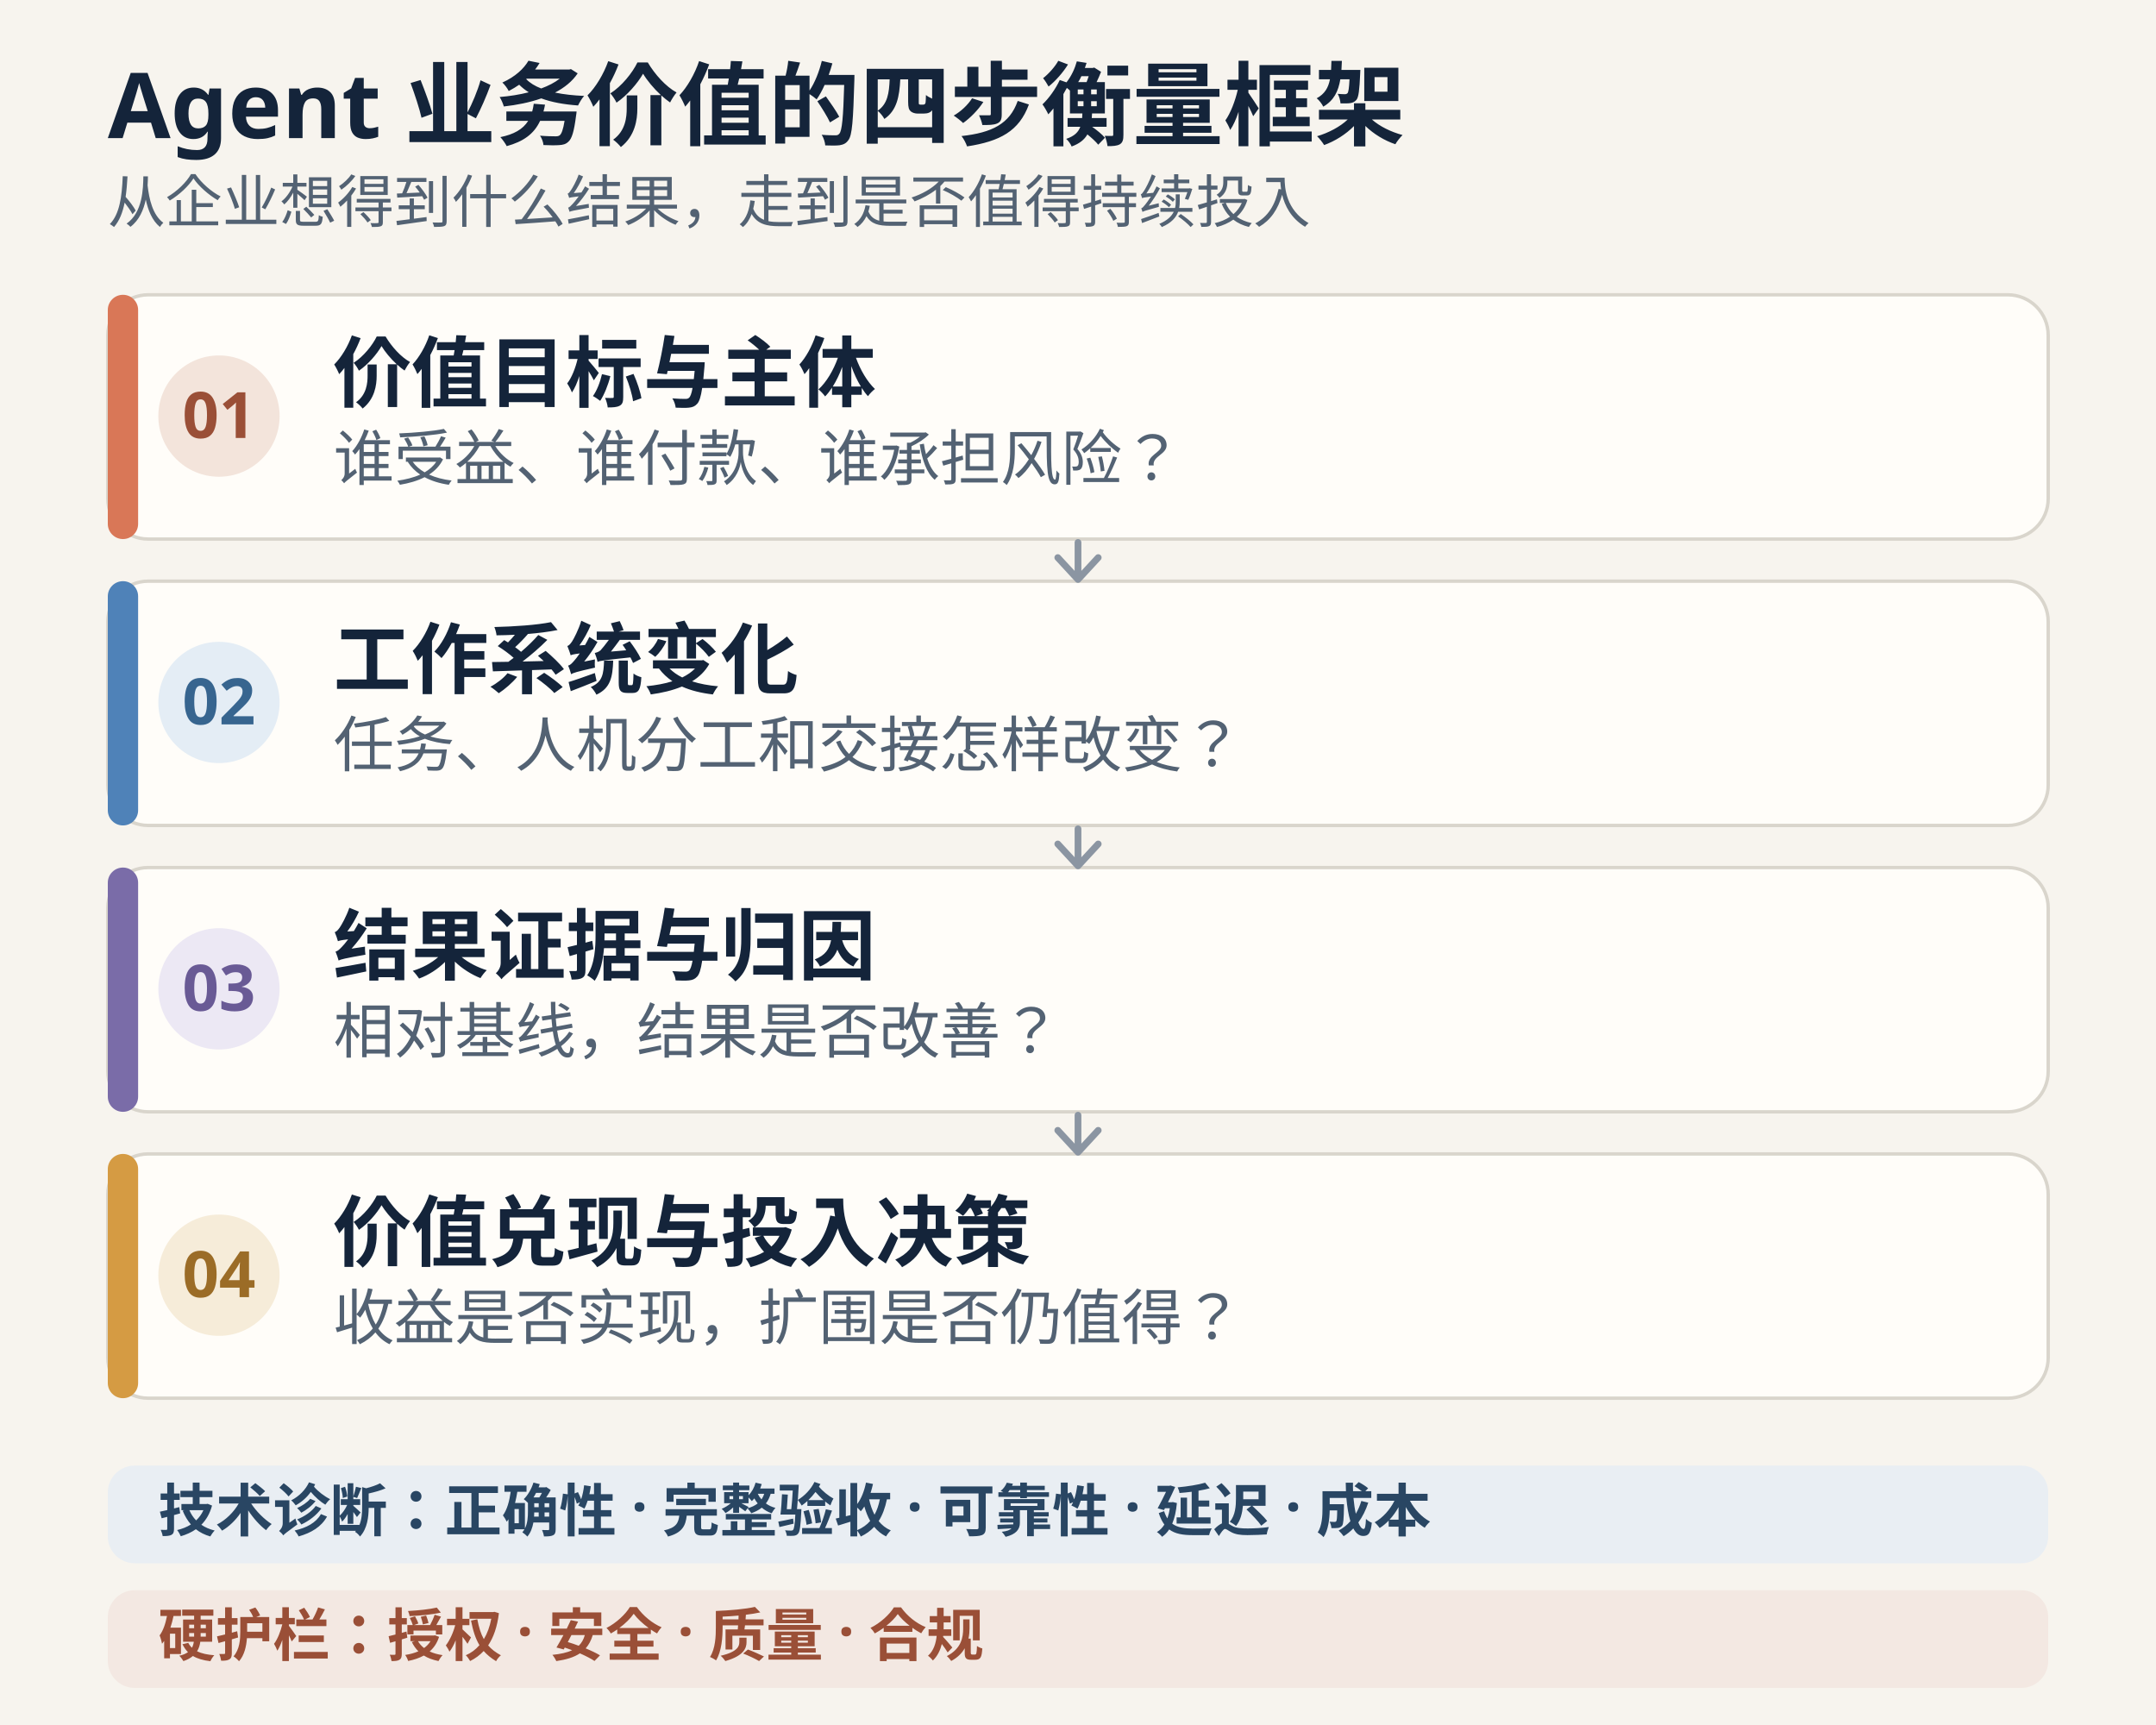
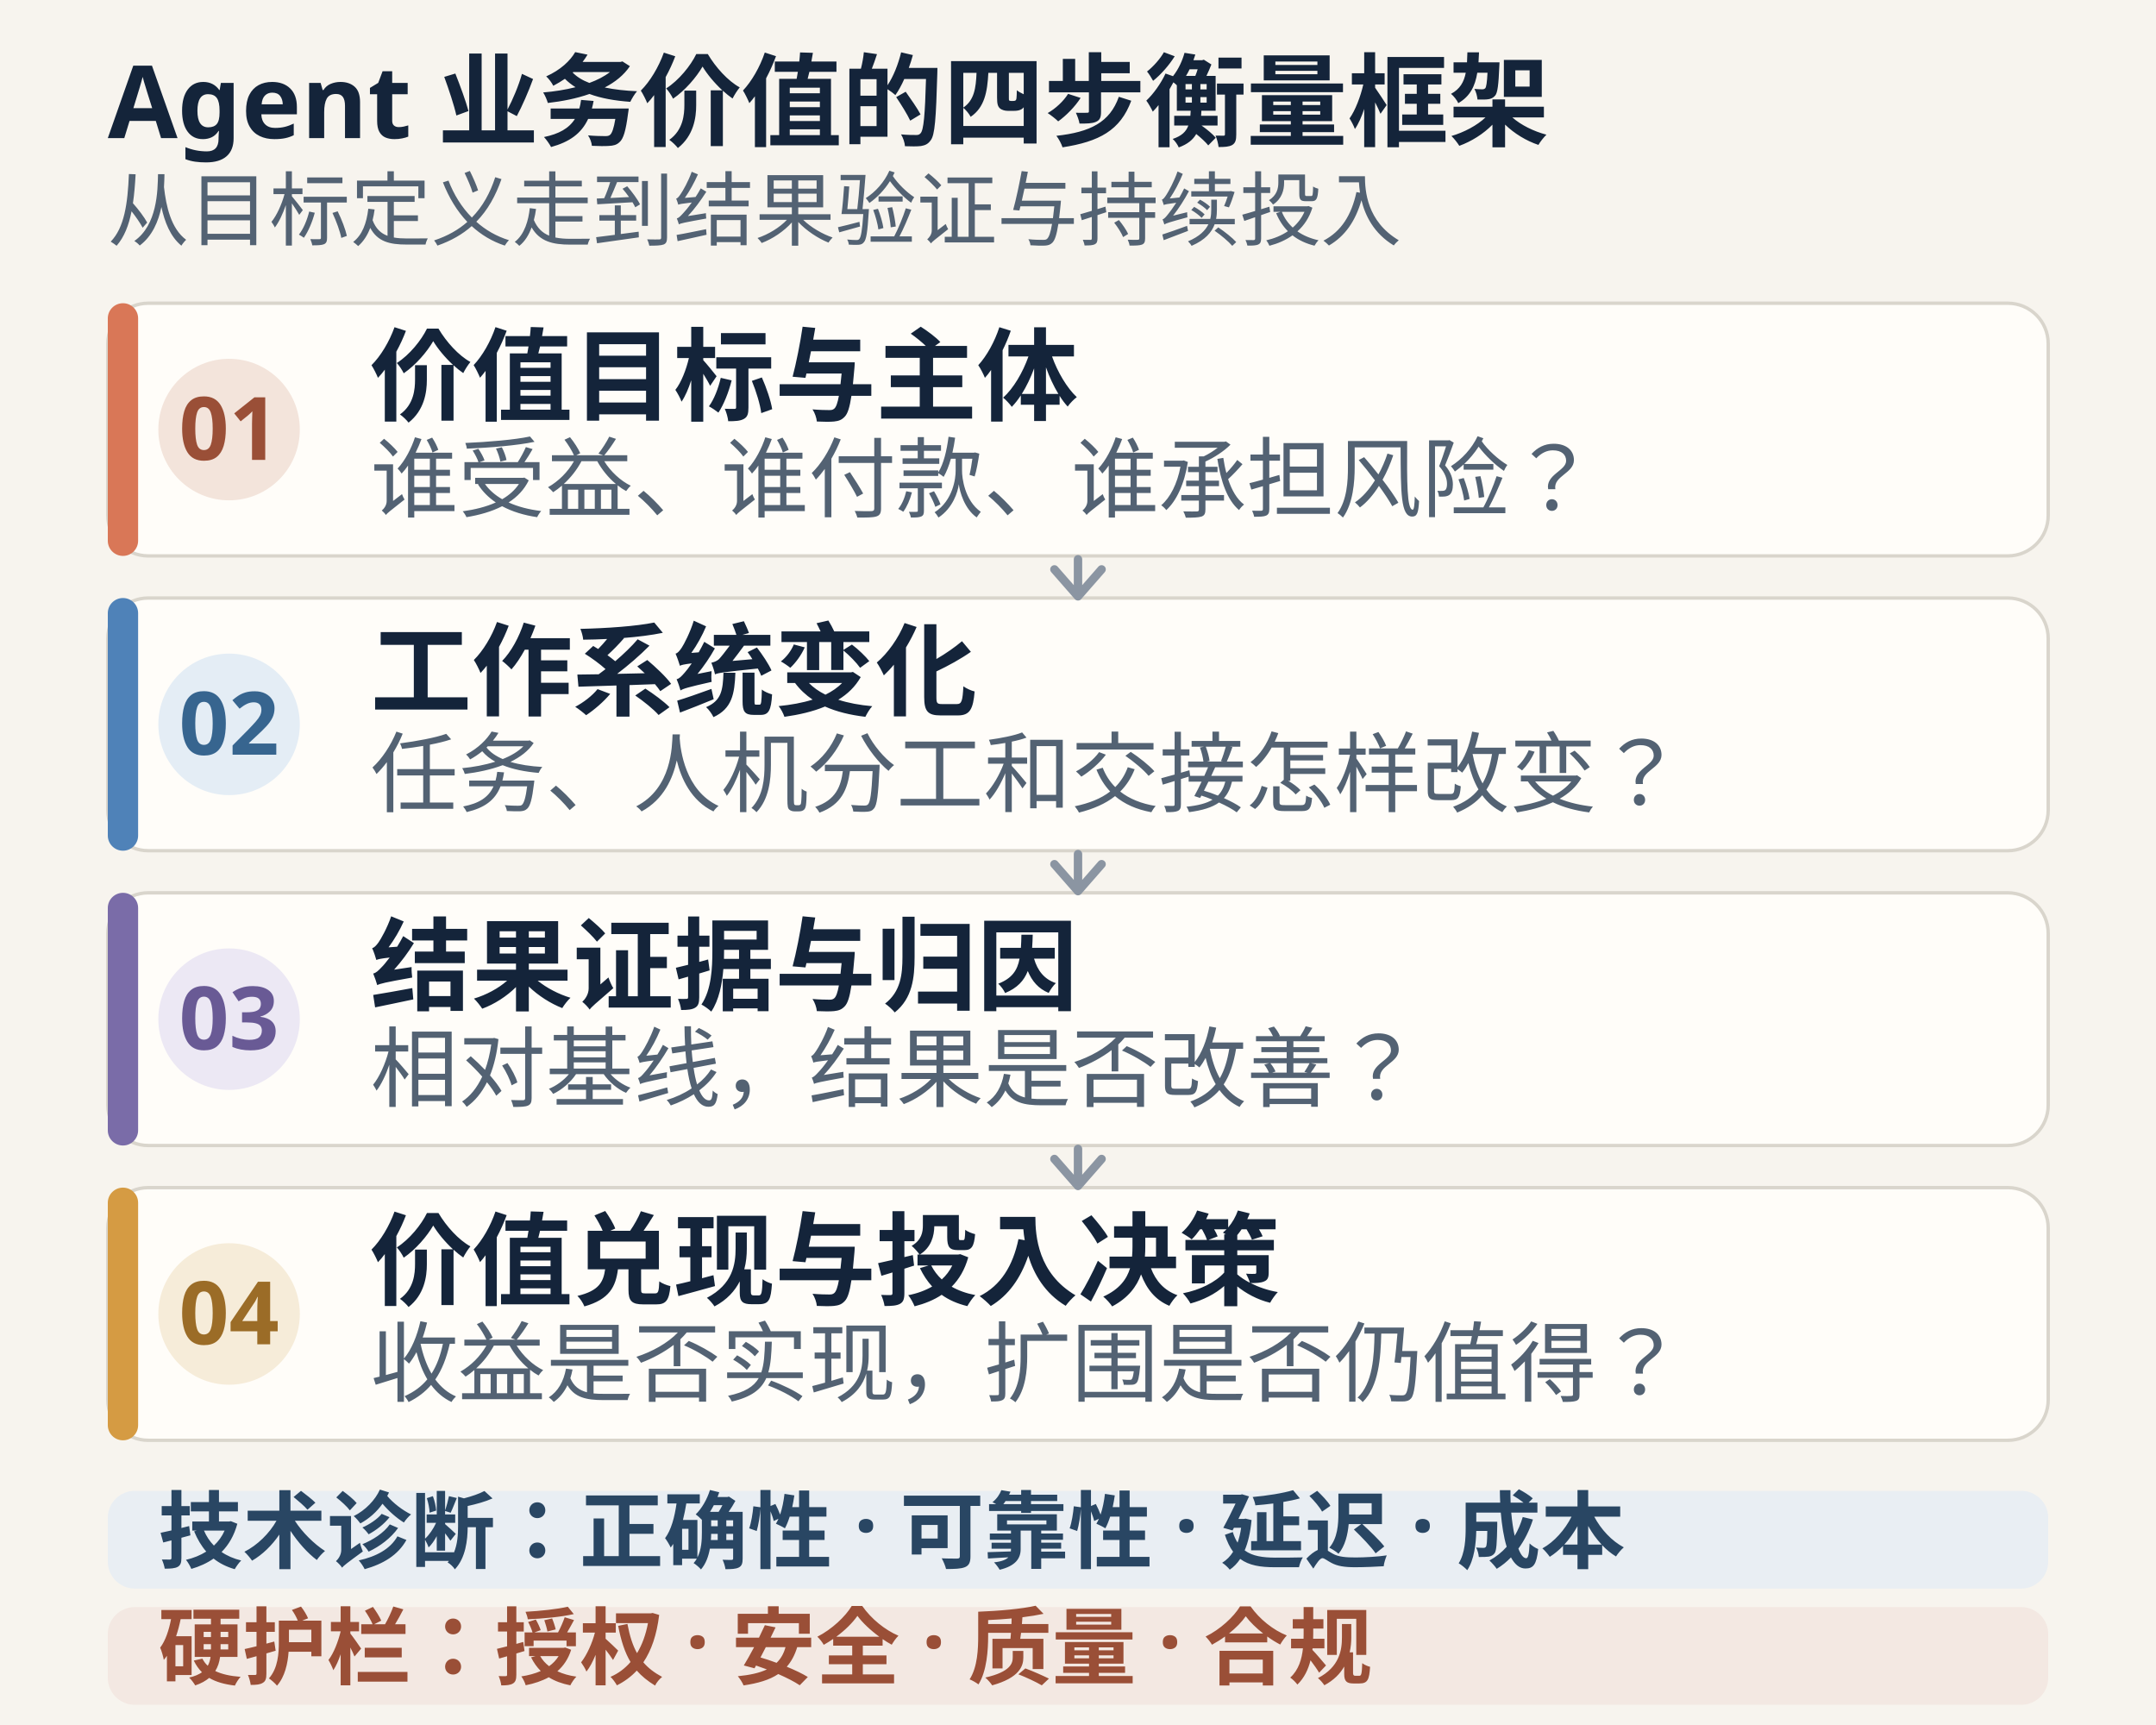
<svg xmlns="http://www.w3.org/2000/svg" width="1280" height="1024" viewBox="0 0 1280 1024" role="img" aria-labelledby="title desc">
  <rect width="1280" height="1024" fill="#f7f4ee" />
-   <text x="64" y="82" fill="#14243a" font-size="54" font-weight="700" font-family="Noto Sans SC, PingFang SC, Microsoft YaHei, sans-serif">Agent 业务价值的四步衡量框架</text>
-   <text x="64" y="132" fill="#536273" font-size="34" font-family="Noto Sans SC, PingFang SC, Microsoft YaHei, sans-serif">从企业想得到什么结果，走到是否值得持续投入</text>
+   <text x="64" y="82" fill="#14243a" font-size="60" font-weight="700" font-family="Noto Sans SC, PingFang SC, Microsoft YaHei, sans-serif">Agent 业务价值的四步衡量框架</text>
+   <text x="64" y="142" fill="#536273" font-size="48" font-family="Noto Sans SC, PingFang SC, Microsoft YaHei, sans-serif">从目标定义走到结果验证与持续投入</text>
  <g font-family="Noto Sans SC, PingFang SC, Microsoft YaHei, sans-serif">
-     <rect x="64" y="175" width="1152" height="145" rx="24" fill="#fffdf9" stroke="#d9d5cc" stroke-width="2" />
-     <rect x="64" y="175" width="18" height="145" rx="9" fill="#d97757" />
-     <circle cx="130" cy="247" r="36" fill="#f3e4db" />
-     <text x="130" y="260" text-anchor="middle" fill="#9a4f37" font-size="38" font-weight="700">01</text>
-     <text x="198" y="238" fill="#14243a" font-size="46" font-weight="700">价值目标与主体</text>
-     <text x="198" y="285" fill="#536273" font-size="36">谁受益、谁付款、谁承担风险？</text>
-     <rect x="64" y="345" width="1152" height="145" rx="24" fill="#fffdf9" stroke="#d9d5cc" stroke-width="2" />
-     <rect x="64" y="345" width="18" height="145" rx="9" fill="#4f82b8" />
-     <circle cx="130" cy="417" r="36" fill="#e4edf5" />
-     <text x="130" y="430" text-anchor="middle" fill="#37658f" font-size="38" font-weight="700">02</text>
-     <text x="198" y="408" fill="#14243a" font-size="46" font-weight="700">工作系统变化</text>
-     <text x="198" y="455" fill="#536273" font-size="36">任务、人机分工和交接怎样改变？</text>
-     <rect x="64" y="515" width="1152" height="145" rx="24" fill="#fffdf9" stroke="#d9d5cc" stroke-width="2" />
-     <rect x="64" y="515" width="18" height="145" rx="9" fill="#7a6ca8" />
-     <circle cx="130" cy="587" r="36" fill="#ece8f4" />
-     <text x="130" y="600" text-anchor="middle" fill="#695a95" font-size="38" font-weight="700">03</text>
-     <text x="198" y="578" fill="#14243a" font-size="46" font-weight="700">结果证据与归因</text>
-     <text x="198" y="625" fill="#536273" font-size="36">相对基线，结果是否改善？</text>
-     <rect x="64" y="685" width="1152" height="145" rx="24" fill="#fffdf9" stroke="#d9d5cc" stroke-width="2" />
-     <rect x="64" y="685" width="18" height="145" rx="9" fill="#d59b43" />
-     <circle cx="130" cy="757" r="36" fill="#f6ecd9" />
-     <text x="130" y="770" text-anchor="middle" fill="#9b6c27" font-size="38" font-weight="700">04</text>
-     <text x="198" y="748" fill="#14243a" font-size="46" font-weight="700">价值兑现与投入决策</text>
-     <text x="198" y="795" fill="#536273" font-size="36">收益是否实现，扩围是否仍值得？</text>
-     <path d="M640 322 V340 M628 331 L640 344 L652 331 M640 492 V510 M628 501 L640 514 L652 501 M640 662 V680 M628 671 L640 684 L652 671" stroke="#8b95a2" stroke-width="4" fill="none" stroke-linecap="round" stroke-linejoin="round" />
+     <rect x="64" y="180" width="1152" height="150" rx="24" fill="#fffdf9" stroke="#d9d5cc" stroke-width="2" />
+     <rect x="64" y="180" width="18" height="150" rx="9" fill="#d97757" />
+     <circle cx="136" cy="255" r="42" fill="#f3e4db" />
+     <text x="136" y="273" text-anchor="middle" fill="#9a4f37" font-size="52" font-weight="700">01</text>
+     <text x="220" y="245" fill="#14243a" font-size="60" font-weight="700">价值目标与主体</text>
+     <text x="220" y="303" fill="#536273" font-size="52">谁受益、谁付款、谁承担风险？</text>
+     <rect x="64" y="355" width="1152" height="150" rx="24" fill="#fffdf9" stroke="#d9d5cc" stroke-width="2" />
+     <rect x="64" y="355" width="18" height="150" rx="9" fill="#4f82b8" />
+     <circle cx="136" cy="430" r="42" fill="#e4edf5" />
+     <text x="136" y="448" text-anchor="middle" fill="#37658f" font-size="52" font-weight="700">02</text>
+     <text x="220" y="420" fill="#14243a" font-size="60" font-weight="700">工作系统变化</text>
+     <text x="220" y="478" fill="#536273" font-size="52">任务、人机分工和交接怎样改变？</text>
+     <rect x="64" y="530" width="1152" height="150" rx="24" fill="#fffdf9" stroke="#d9d5cc" stroke-width="2" />
+     <rect x="64" y="530" width="18" height="150" rx="9" fill="#7a6ca8" />
+     <circle cx="136" cy="605" r="42" fill="#ece8f4" />
+     <text x="136" y="623" text-anchor="middle" fill="#695a95" font-size="52" font-weight="700">03</text>
+     <text x="220" y="595" fill="#14243a" font-size="60" font-weight="700">结果证据与归因</text>
+     <text x="220" y="653" fill="#536273" font-size="52">相对基线，结果是否改善？</text>
+     <rect x="64" y="705" width="1152" height="150" rx="24" fill="#fffdf9" stroke="#d9d5cc" stroke-width="2" />
+     <rect x="64" y="705" width="18" height="150" rx="9" fill="#d59b43" />
+     <circle cx="136" cy="780" r="42" fill="#f6ecd9" />
+     <text x="136" y="798" text-anchor="middle" fill="#9b6c27" font-size="52" font-weight="700">04</text>
+     <text x="220" y="770" fill="#14243a" font-size="60" font-weight="700">价值兑现与投入决策</text>
+     <text x="220" y="828" fill="#536273" font-size="52">收益是否实现，扩围是否仍值得？</text>
+     <path d="M640 332 V348 M626 338 L640 354 L654 338 M640 507 V523 M626 513 L640 529 L654 513 M640 682 V698 M626 688 L640 704 L654 688" stroke="#8b95a2" stroke-width="5" fill="none" stroke-linecap="round" stroke-linejoin="round" />
  </g>
-   <rect x="64" y="870" width="1152" height="58" rx="16" fill="#e9eef3" />
-   <text x="94" y="909" fill="#294663" font-size="34" font-weight="700" font-family="Noto Sans SC, PingFang SC, Microsoft YaHei, sans-serif">技术诊断：正确性 · 完整验收 · 可靠性 · 延迟 · 成本</text>
-   <rect x="64" y="944" width="1152" height="58" rx="16" fill="#f3e8e2" />
-   <text x="94" y="983" fill="#9a4f37" font-size="34" font-weight="700" font-family="Noto Sans SC, PingFang SC, Microsoft YaHei, sans-serif">硬护栏：授权 · 安全 · 质量 · 合规</text>
+   <rect x="64" y="885" width="1152" height="58" rx="16" fill="#e9eef3" />
+   <text x="94" y="927" fill="#294663" font-size="50" font-weight="700" font-family="Noto Sans SC, PingFang SC, Microsoft YaHei, sans-serif">技术诊断：正确性 · 可靠性 · 延迟 · 成本</text>
+   <rect x="64" y="954" width="1152" height="58" rx="16" fill="#f3e8e2" />
+   <text x="94" y="996" fill="#9a4f37" font-size="50" font-weight="700" font-family="Noto Sans SC, PingFang SC, Microsoft YaHei, sans-serif">硬护栏：授权 · 安全 · 质量 · 合规</text>
</svg>
